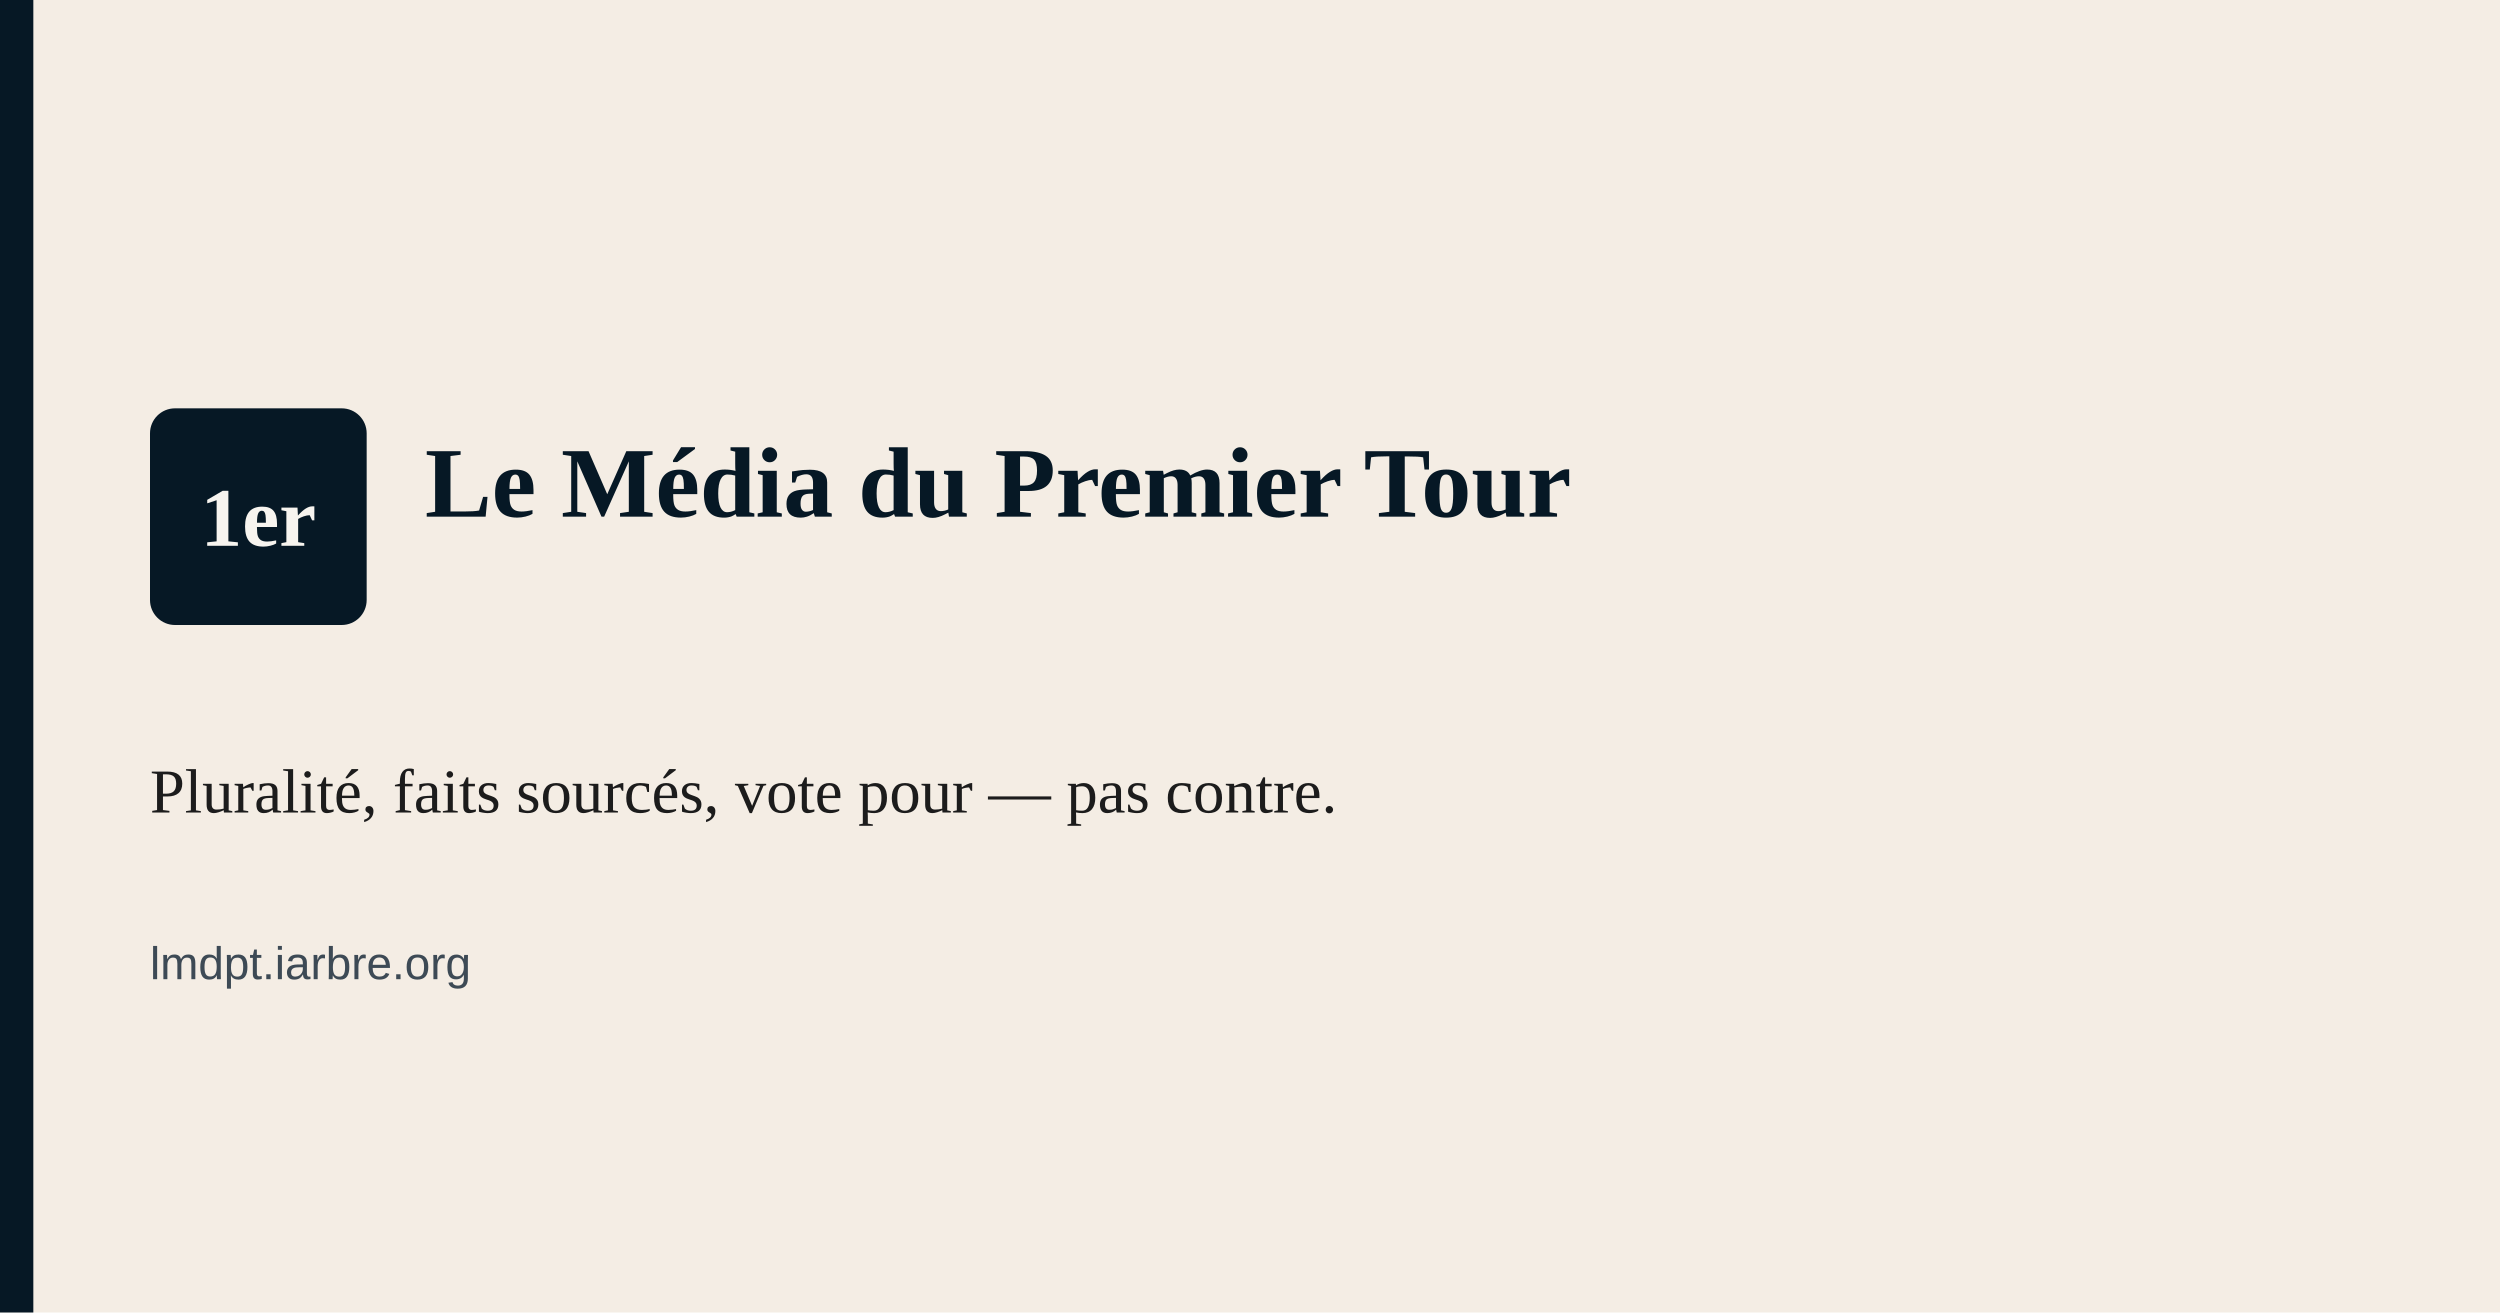
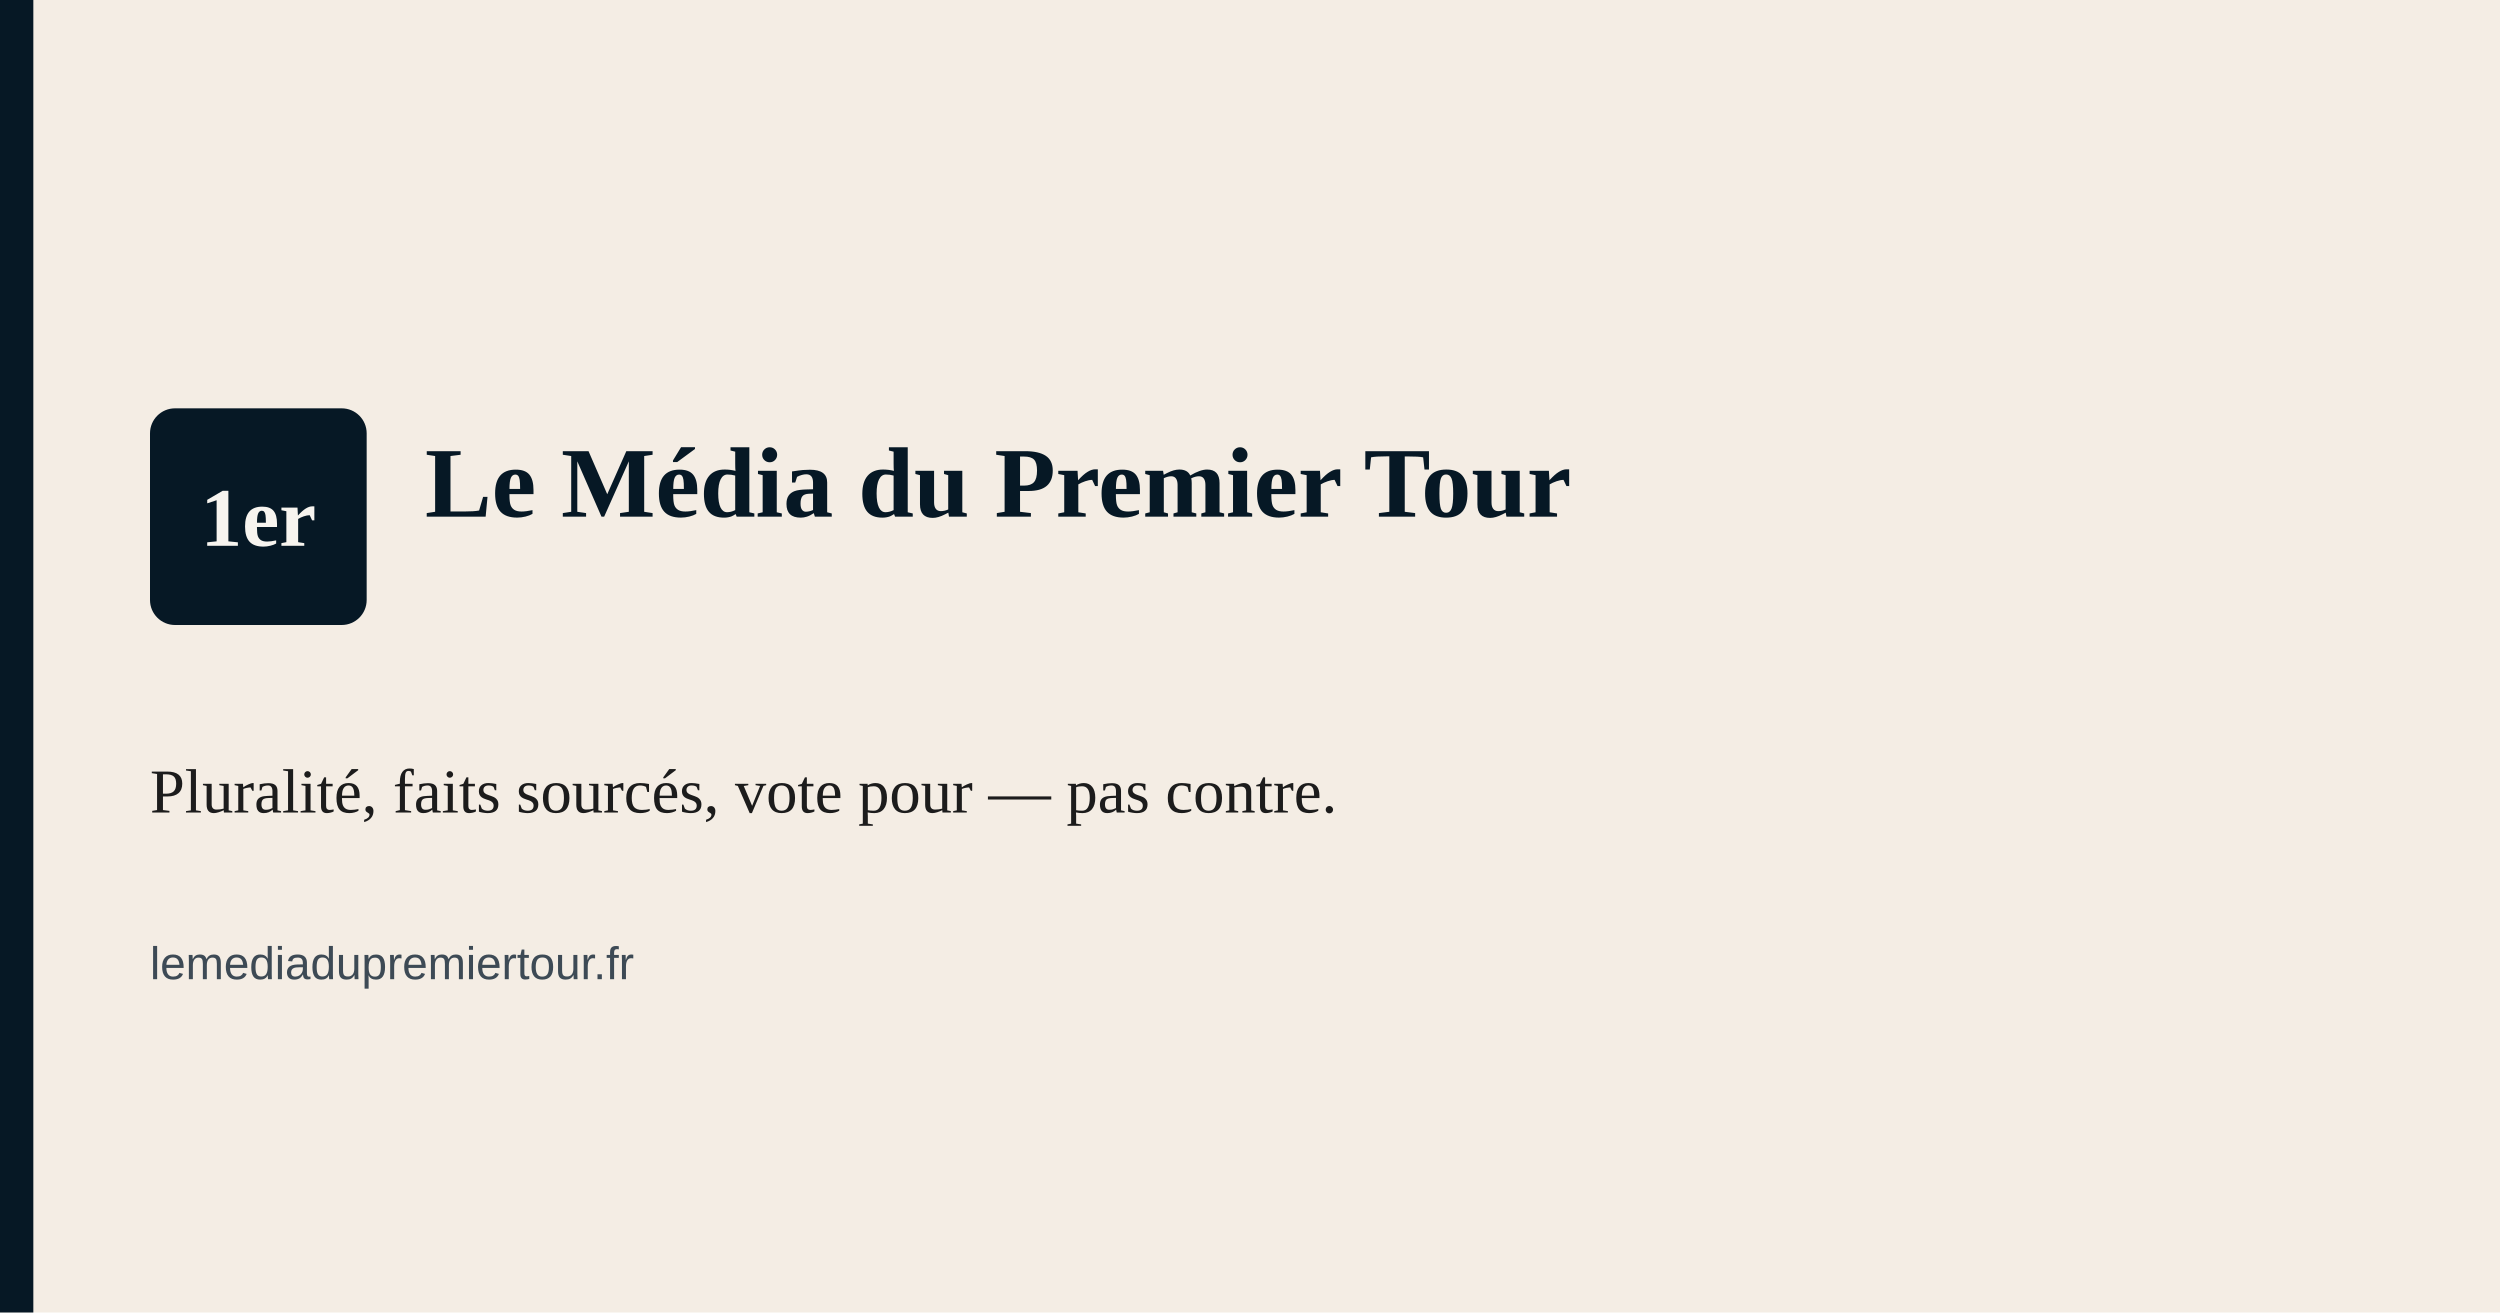
<svg xmlns="http://www.w3.org/2000/svg" width="1200" height="630" viewBox="0 0 1200 630" role="img" aria-label="Le Média du Premier Tour">
  <rect width="1200" height="630" fill="#f4ede4" />
  <rect width="16" height="630" fill="#061825" />
  <rect x="72" y="196" width="104" height="104" rx="12" fill="#061825" />
  <text x="124" y="262" text-anchor="middle" fill="#f7f4ef" font-family="Tinos, Liberation Serif, Georgia, serif" font-size="40" font-weight="700">1er</text>
  <text x="204" y="248" fill="#061825" font-family="Tinos, Liberation Serif, Georgia, serif" font-size="48" font-weight="700">Le Média du Premier Tour</text>
  <text x="72" y="390" fill="#1c1c1c" font-family="Tinos, Liberation Serif, Georgia, serif" font-size="30">Pluralité, faits sourcés, vote pour — pas contre.</text>
-   <text x="72" y="470" fill="#3d4a55" font-family="Liberation Sans, DejaVu Sans, sans-serif" font-size="22">lmdpt.iarbre.org</text>
+   <text x="72" y="470" fill="#3d4a55" font-family="Liberation Sans, DejaVu Sans, sans-serif" font-size="22">lemediadupremiertour.fr</text>
</svg>
